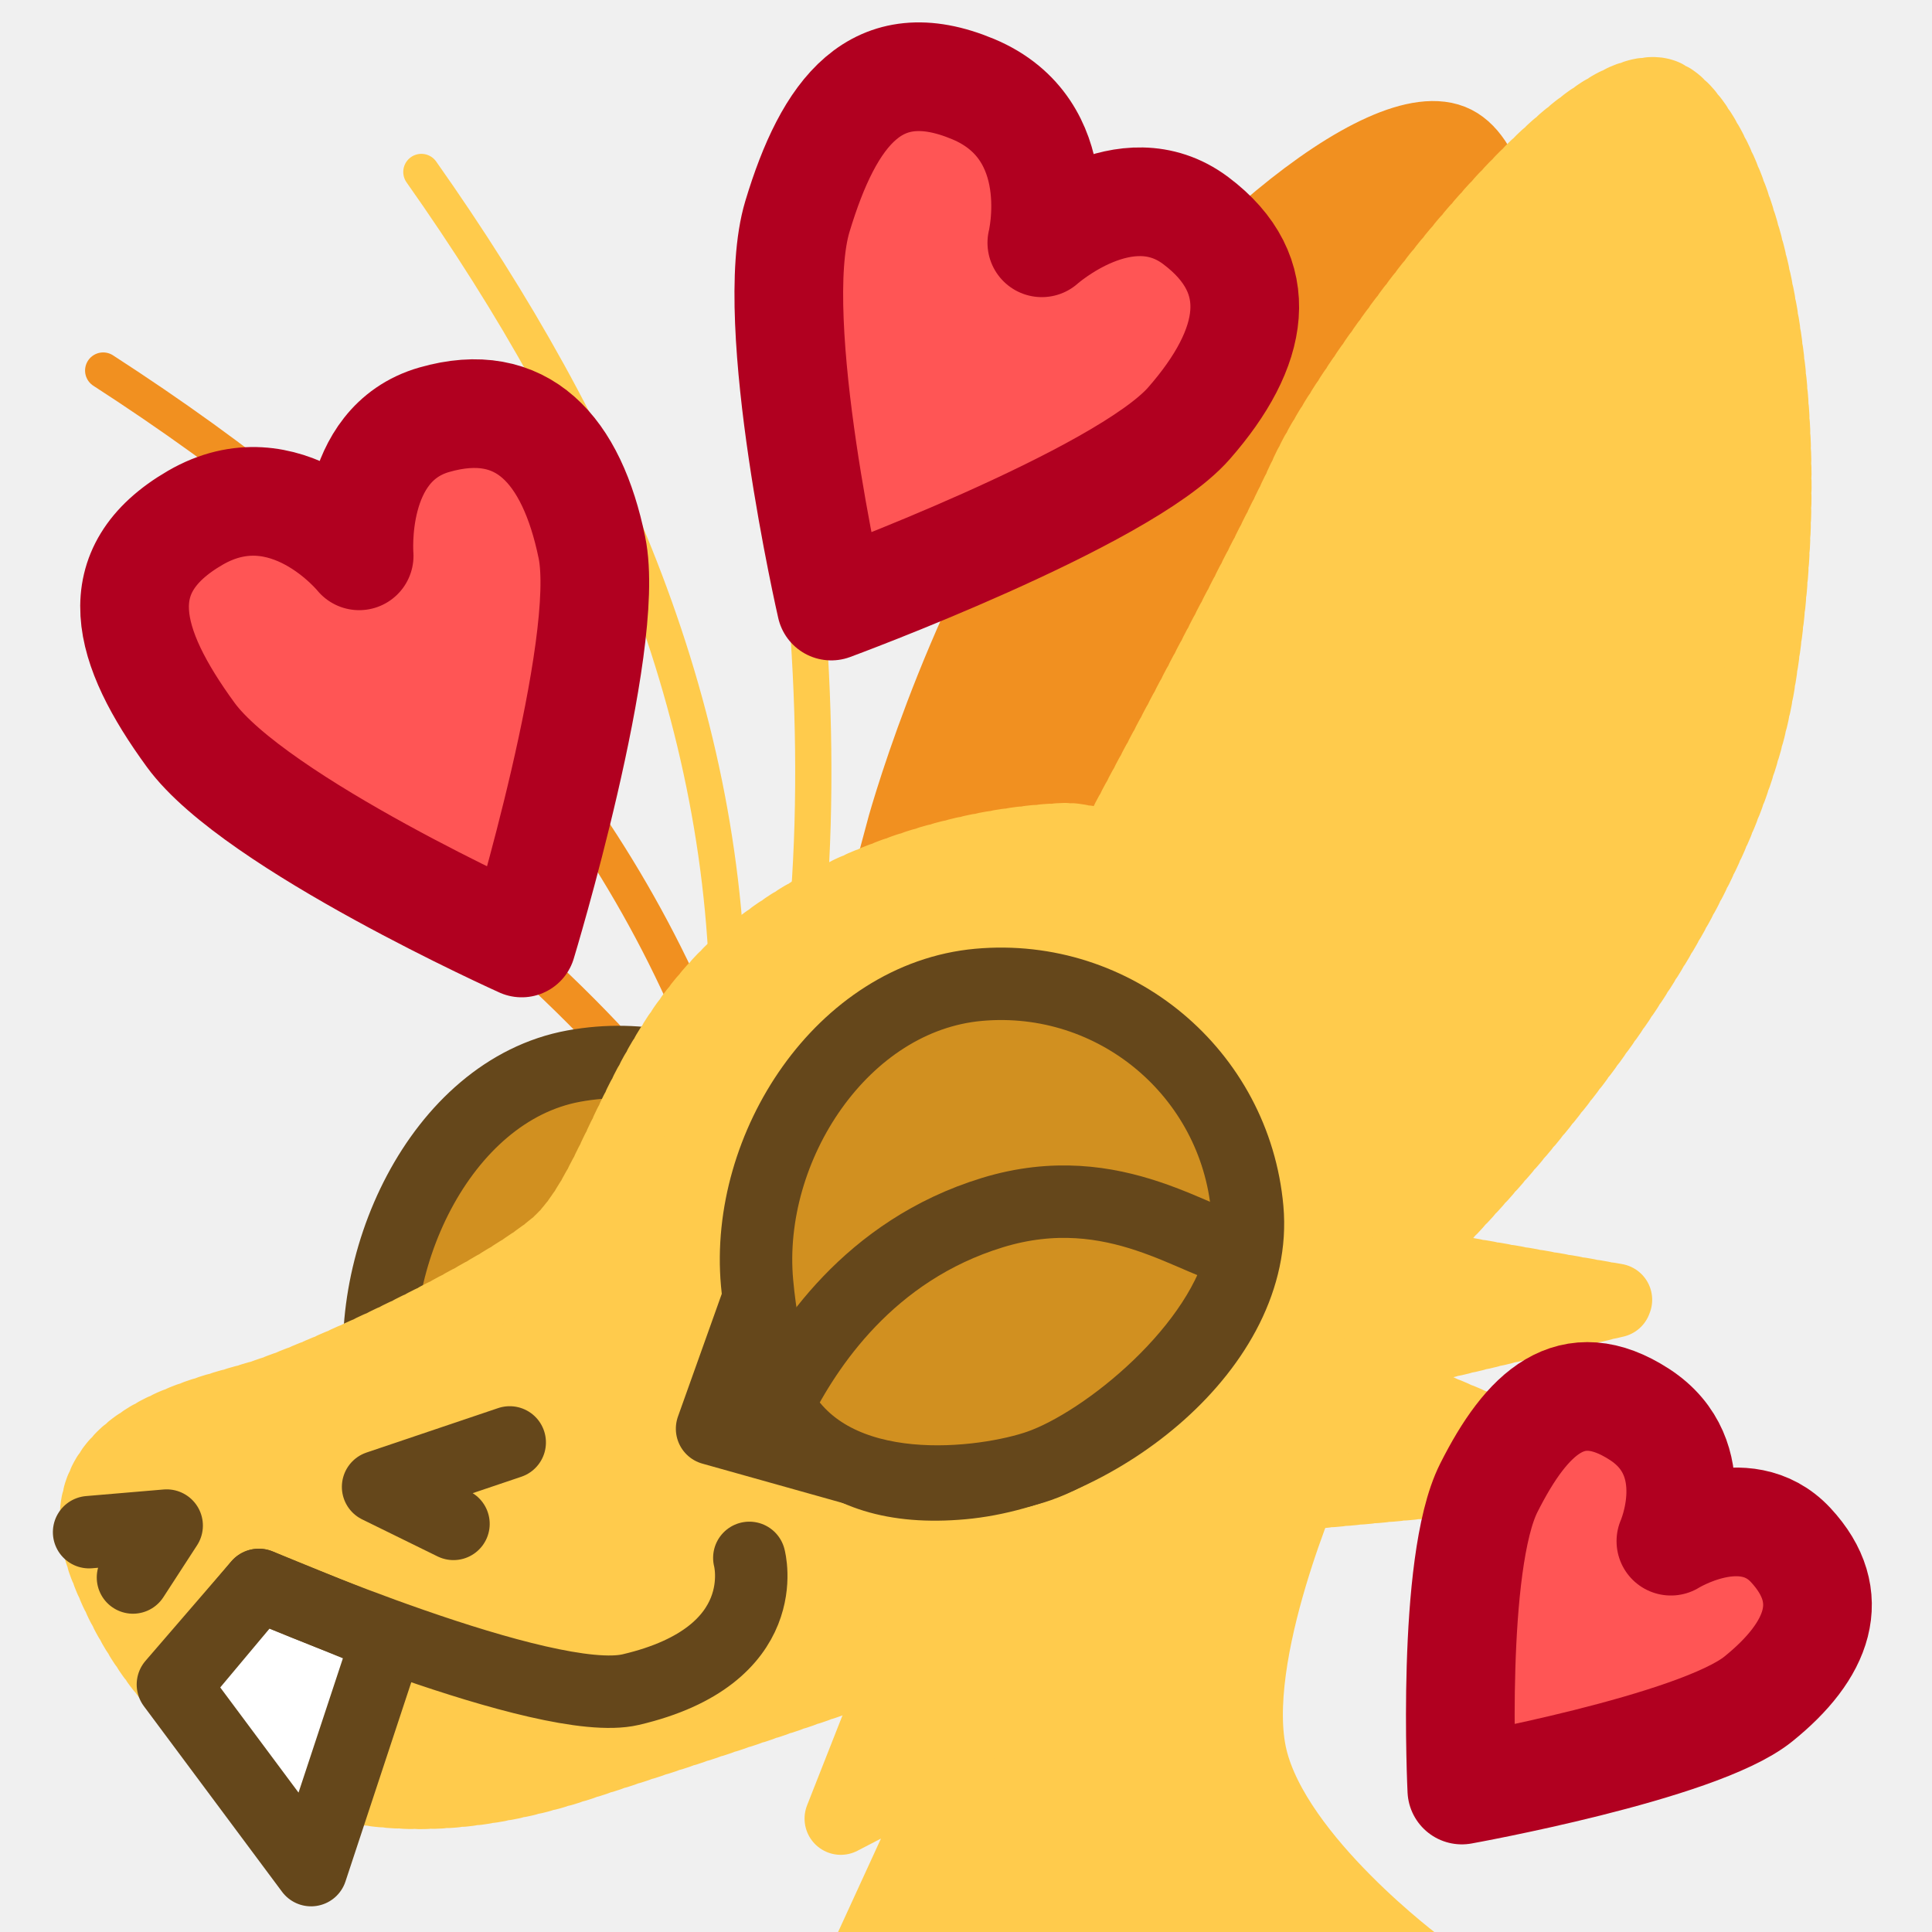
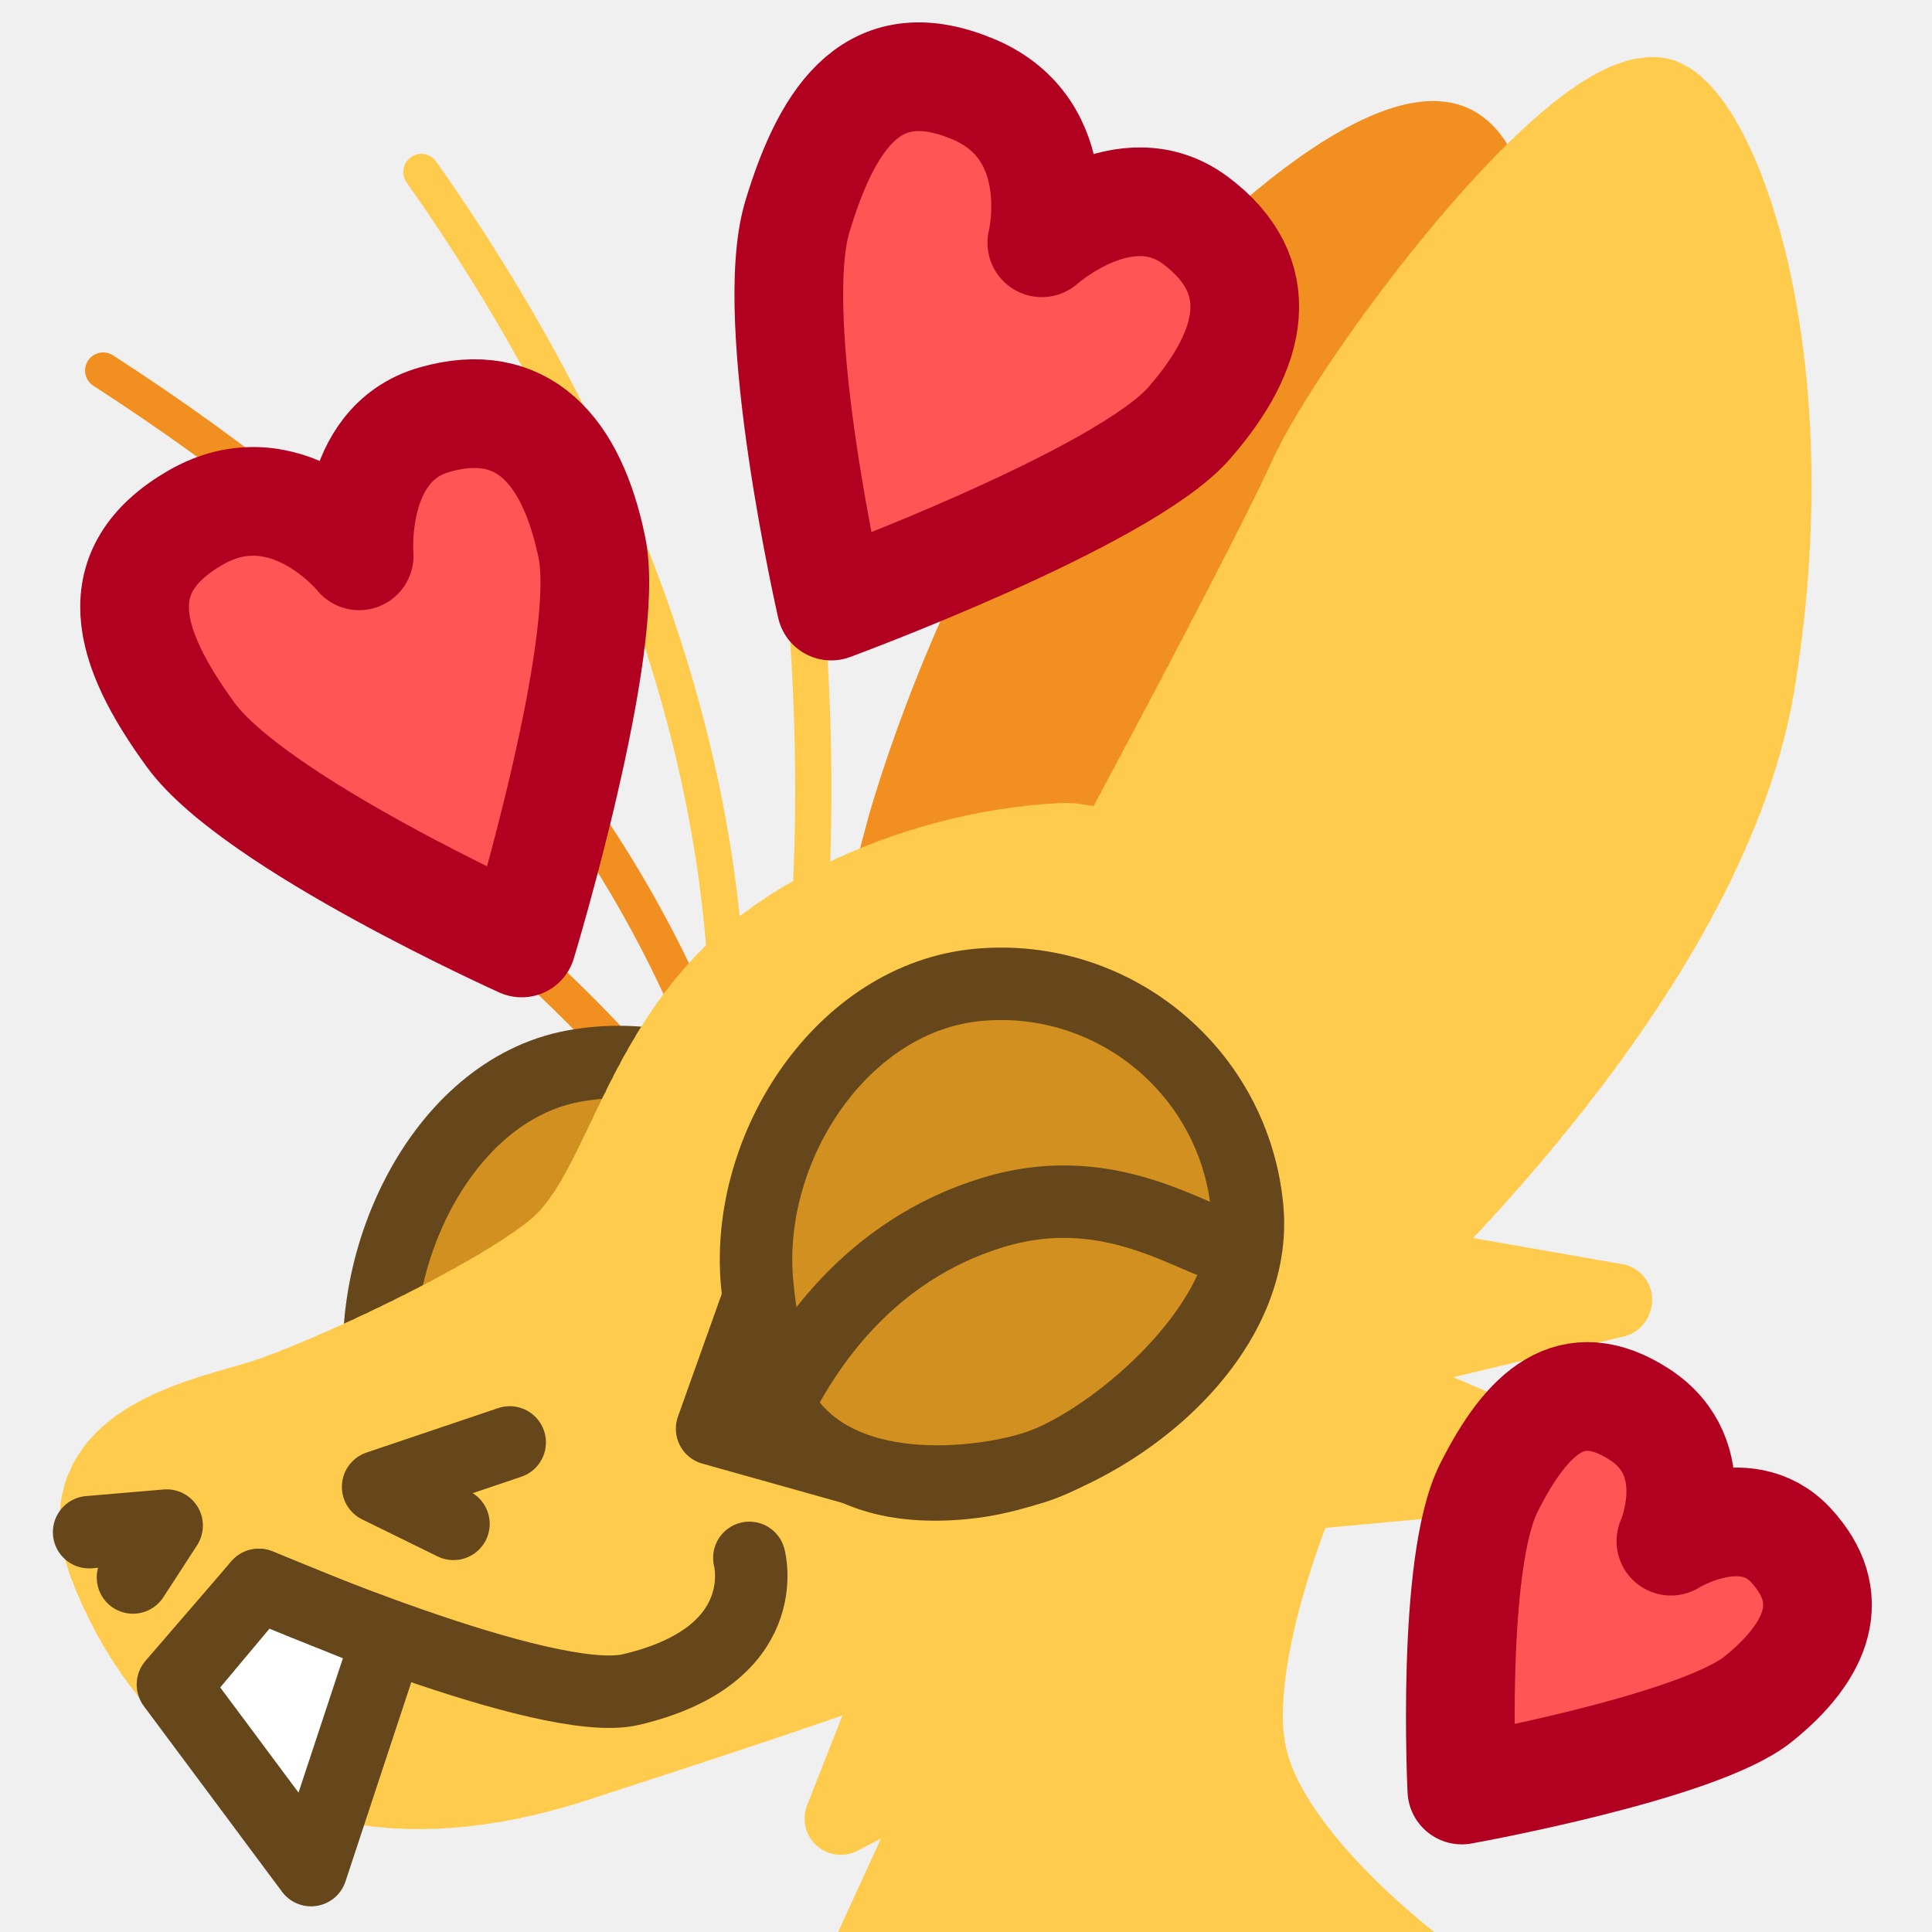
<svg xmlns="http://www.w3.org/2000/svg" version="1.1" id="svg824" width="1706.667" height="1706.667" viewBox="0 0 1706.667 1706.667">
  <defs id="defs828" />
  <g id="layer1" style="display:inline">
    <path style="display:none;fill:#123456;stroke:#123456;stroke-width:64;stroke-linecap:round;stroke-linejoin:round;-inkscape-stroke:none;paint-order:fill markers stroke;stop-color:#000000" d="m 1298.031,865.098 c 70.798,131.454 185.382,239.025 198.706,401.828 -29.438,-19.135 -55.932,-14.719 -79.483,13.247 91.022,54.7 58.514,175.917 81.69,267.15 l -99.353,6.624 c 66.759,58.919 81.773,128.186 90.522,198.706 l -494.507,2.208 c -24.38,-41.481 23.115,-208.563 66.236,-227.044 0,0 3.379,-20.015 -75.353,-9.455 C 1015.23,1271.09 1172.184,1096.186 1298.031,865.098 Z" id="path3091" />
    <path style="opacity:1;fill:#ffcb4c;fill-opacity:1;stroke:#ffcb4c;stroke-width:64;stroke-linecap:round;stroke-linejoin:round;stroke-miterlimit:4;stroke-dasharray:none;stroke-dashoffset:0;stroke-opacity:1;paint-order:fill markers stroke;stop-color:#000000" d="m 848.093,1338.888 -105.376,267.609 103.413,-53.623 -94.756,206.489 503.097,-21.95 c 0,0 -127.607,-94.233 -149.202,-184.539 -21.595,-90.306 51.043,-253.25 51.043,-253.25 z" id="path3340" />
    <g id="g12988" transform="rotate(-10.37842,920.3356,1305.816)">
      <path style="display:inline;fill:none;fill-opacity:1;stroke:#f19020;stroke-width:32;stroke-linecap:round;stroke-linejoin:round;stroke-miterlimit:4;stroke-dasharray:none;stroke-dashoffset:0;stroke-opacity:1;paint-order:fill markers stroke;stop-color:#000000" d="m 255.059,466.901 c 134.673,107.655 269.193,250.973 356.663,385.853" id="path6280-0-6" />
      <path style="display:inline;fill:none;fill-opacity:1;stroke:#f19020;stroke-width:32;stroke-linecap:round;stroke-linejoin:round;stroke-miterlimit:4;stroke-dasharray:none;stroke-dashoffset:0;stroke-opacity:1;paint-order:fill markers stroke;stop-color:#000000" d="M 280.984,193.953 C 488.46,389.265 643.563,609.381 697.099,877.602" id="path6280-3" />
      <g id="g12997" transform="translate(5.171977,43.07069)" style="fill:#d19020;fill-opacity:1">
        <path id="path1915-9" style="display:inline;fill:#d19020;fill-opacity:1;stroke:#65471b;stroke-width:64;stroke-linecap:round;stroke-linejoin:round;paint-order:fill markers stroke;stop-color:#000000" d="m 792.618,1048.728 c 10e-6,120.717 -155.86,218.577 -276.577,218.577 -120.717,0 -160.577,-55.86 -160.577,-176.577 0,-120.717 97.86,-260.577 218.577,-260.577 120.717,0 218.577,97.86 218.577,218.577 z" />
      </g>
      <path style="opacity:1;fill:#f19020;fill-opacity:1;stroke:#f19020;stroke-width:64;stroke-linecap:round;stroke-miterlimit:4;stroke-dasharray:none;stroke-dashoffset:0;stroke-opacity:1;paint-order:fill markers stroke;stop-color:#000000" d="m 900.797,723.563 c 0,0 75.557,-160.326 199.77,-294.349 136.646,-147.439 336.792,-260.261 391.39,-218.751 54.598,41.51 9.243,262.283 -60.211,386.167 -69.455,123.884 -295.554,334.022 -295.554,334.022 z" id="path1640" />
      <path id="path1148" style="display:inline;opacity:1;fill:#ffcb4c;stroke:#ffcb4c;stroke-width:64;stroke-linecap:round;stroke-linejoin:round;stroke-miterlimit:4;stroke-dasharray:6.4, 6.4;stroke-dashoffset:0;stroke-opacity:1;paint-order:fill markers stroke;stop-color:#000000" d="m 1299.055,1153.559 c 0,0 -0.108,-10.821 -0.951,-28.418 -0.422,-8.799 -1.026,-19.291 -1.895,-30.973 -0.869,-11.681 -2,-24.552 -3.473,-38.105 -1.473,-13.553 -3.289,-27.788 -5.523,-42.201 -2.235,-14.413 -4.889,-29.005 -8.043,-43.268 -1.577,-7.131 -3.279,-14.182 -5.115,-21.086 -1.836,-6.904 -3.807,-13.662 -5.922,-20.213 -2.115,-6.551 -4.373,-12.892 -6.787,-18.963 -2.414,-6.071 -4.983,-11.87 -7.715,-17.334 -2.732,-5.464 -5.935,-10.786 -9.539,-15.961 -3.604,-5.175 -7.611,-10.205 -11.949,-15.084 -4.338,-4.879 -9.007,-9.609 -13.94,-14.186 -4.932,-4.576 -10.126,-8.999 -15.514,-13.266 -5.387,-4.266 -10.967,-8.375 -16.67,-12.324 -5.703,-3.949 -11.53,-7.738 -17.41,-11.363 -11.761,-7.251 -23.737,-13.847 -35.371,-19.76 -11.634,-5.913 -22.926,-11.142 -33.32,-15.66 -10.395,-4.519 -19.891,-8.326 -27.934,-11.395 -16.085,-6.137 -26.354,-9.318 -26.354,-9.318 -106.831,-15.988 -232.175,6.969 -312.625,60.014 -101.267,66.77 -136.887,176.629 -198.707,211.955 -61.82,35.325 -225.2,77.273 -280.396,83.897 -55.196,6.623 -183.25,6.625 -161.172,123.641 22.078,117.016 112.599,282.605 377.541,247.279 264.942,-35.326 313.515,-44.157 536.508,-88.314 22.897,-4.534 53.848,-18.32 86.828,-36.947 l 291.93,26.041 -170.985,-112.724 c 5.358,-4.84 10.6,-9.718 15.633,-14.637 l 220.135,-11.742 -162.94,-60.301 c 3.481,-6.554 6.481,-13.021 8.627,-19.307 1.052,-3.082 2.033,-6.627 3.047,-9.977 z" />
      <path style="display:none;fill:#123456;stroke:#123456;stroke-width:64;stroke-linecap:round;stroke-linejoin:round;-inkscape-stroke:none;paint-order:fill markers stroke;stop-color:#000000" d="M 880.931,744.045 C 763.916,771.643 622.613,916.257 622.613,916.257 620.953,833.211 611.28,749.437 735.213,677.809 c -124.695,-7.457 -249.288,-15.117 -408.452,46.365 0,0 303.226,-263.622 490.142,-280.397 172.212,-15.455 264.942,37.533 264.942,37.533 -0.192,-45.683 -31.458,-88.259 -90.522,-128.055 0,0 295.852,97.145 333.385,194.291 37.533,97.145 28.702,167.796 28.702,167.796 l -243.752,34.923 c 0,0 -111.711,-33.819 -228.727,-6.221 z" id="path1637" />
      <path id="path13483" style="display:inline;opacity:1;fill:#ffcb4c;stroke:#ffcb4c;stroke-width:64;stroke-linecap:round;stroke-linejoin:round;stroke-miterlimit:4;stroke-dasharray:6.4, 6.4;stroke-dashoffset:0;stroke-opacity:1;paint-order:fill markers stroke;stop-color:#000000" d="m 1675.517,200.587 c -75.861,-23.72 -313.876,200.33 -365.669,274.294 -46.114,65.853 -174.842,227.689 -211.375,273.535 -172.439,328.96 28.344,378.943 122.841,456.329 127.523,-83.271 373.6,-265.616 448.718,-476.137 102.844,-288.229 54.679,-512.64 5.485,-528.021 z" />
      <g id="g13003">
        <path style="opacity:1;fill:none;fill-opacity:1;stroke:#65471b;stroke-width:64;stroke-linecap:round;stroke-linejoin:round;stroke-miterlimit:4;stroke-dasharray:none;stroke-dashoffset:0;stroke-opacity:1;paint-order:fill markers stroke;stop-color:#000000" d="m 83.898,1201.07 68.443,6.623 -37.533,39.741" id="path2163" />
        <path style="opacity:1;fill:none;fill-opacity:1;stroke:#65471b;stroke-width:64;stroke-linecap:round;stroke-linejoin:round;stroke-miterlimit:4;stroke-dasharray:none;stroke-dashoffset:0;stroke-opacity:1;paint-order:fill markers stroke;stop-color:#000000" d="m 401.828,1251.85 -59.612,-44.157 121.432,-17.663" id="path2198" />
        <path style="opacity:1;fill:#ffffff;fill-opacity:1;stroke:#65471b;stroke-width:64;stroke-linecap:round;stroke-linejoin:round;stroke-miterlimit:4;stroke-dasharray:none;stroke-dashoffset:0;stroke-opacity:1;paint-order:fill markers stroke;stop-color:#000000" d="m 222.993,1530.039 -90.522,-183.251 90.522,-72.859 103.769,66.235 z" id="path2202" />
      </g>
-       <path style="opacity:1;fill:none;fill-opacity:1;stroke:#ffcb4c;stroke-width:32;stroke-linecap:round;stroke-linejoin:round;stroke-miterlimit:4;stroke-dasharray:none;stroke-dashoffset:0;stroke-opacity:1;paint-order:fill markers stroke;stop-color:#000000" d="M 589.065,72.037 C 708.663,330.666 770.415,592.764 719.985,861.585" id="path6280" />
-       <path style="display:inline;fill:none;fill-opacity:1;stroke:#ffcb4c;stroke-width:32;stroke-linecap:round;stroke-linejoin:round;stroke-miterlimit:4;stroke-dasharray:none;stroke-dashoffset:0;stroke-opacity:1;paint-order:fill markers stroke;stop-color:#000000" d="m 863.558,301.934 c 2.888,172.39 -21.802,367.392 -69.98,520.763" id="path6280-0" />
+       <path style="opacity:1;fill:none;fill-opacity:1;stroke:#ffcb4c;stroke-width:32;stroke-linecap:round;stroke-linejoin:round;stroke-miterlimit:4;stroke-dasharray:none;stroke-dashoffset:0;stroke-opacity:1;paint-order:fill markers stroke;stop-color:#000000" d="M 589.065,72.037 C 708.663,330.666 766.812,612.436 716.382,881.258" id="path6280" />
+       <path style="display:inline;fill:none;fill-opacity:1;stroke:#ffcb4c;stroke-width:32;stroke-linecap:round;stroke-linejoin:round;stroke-miterlimit:4;stroke-dasharray:none;stroke-dashoffset:0;stroke-opacity:1;paint-order:fill markers stroke;stop-color:#000000" d="m 863.558,301.934 c 2.888,172.39 -25.765,389.032 -73.943,542.403" id="path6280-0" />
      <g id="g12993-1" style="display:inline" transform="rotate(1.919973,1150.289,1075.222)">
        <g id="g12993" transform="rotate(3.307201,632.7093,958.2555)" style="display:inline;fill:#d19020;fill-opacity:1">
          <path style="opacity:1;fill:#d19020;fill-opacity:1;stroke:#65471b;stroke-width:64;stroke-linecap:round;stroke-linejoin:round;stroke-miterlimit:4;stroke-dasharray:none;stroke-dashoffset:0;stroke-opacity:1;paint-order:fill markers stroke;stop-color:#000000" d="m 661.976,1226.049 53.367,-115.501 86.531,168.711 z" id="path7852" />
          <path id="path1915" style="opacity:1;fill:#d19020;fill-opacity:1;stroke:#65471b;stroke-width:64;stroke-linecap:round;stroke-linejoin:round;paint-order:fill markers stroke;stop-color:#000000" d="m 1150.289,1075.222 c 0,120.717 -151.86,218.577 -272.577,218.577 -120.717,0 -164.577,-71.86 -164.577,-192.577 -2e-5,-120.717 97.86,-244.577 218.577,-244.577 120.717,-2e-5 218.577,97.86 218.577,218.577 z" />
          <path id="path1749" style="display:inline;fill:#d19020;fill-opacity:1;stroke:#65471b;stroke-width:64;stroke-linecap:round;stroke-linejoin:round;-inkscape-stroke:none;paint-order:fill markers stroke;stop-color:#000000" d="m 925.783,1058.14 c -111.901,23.517 -174.601,104.195 -204.103,151.674 39.968,93.965 177.1,86.881 225.006,74.903 60.343,-15.087 171.346,-89.012 196.729,-172.482 -38.486,-7.457 -105.731,-77.613 -217.633,-54.096 z" />
        </g>
      </g>
    </g>
    <path style="display:inline;fill:none;fill-opacity:1;stroke:#65471b;stroke-width:64;stroke-linecap:round;stroke-linejoin:round;stroke-miterlimit:4;stroke-dasharray:none;stroke-dashoffset:0;stroke-opacity:1;paint-order:fill markers stroke;stop-color:#000000" d="m 154.049,1489.161 74.608,-89.085 c 0,0 254.227,109.808 328.457,92.476 128.425,-29.987 104.823,-116.366 104.823,-116.366" id="path2200" />
    <path style="fill:#ff5555;stroke:#b10020;stroke-width:96;stroke-linecap:round;stroke-linejoin:round;stroke-miterlimit:4;stroke-dasharray:none;stroke-opacity:1;paint-order:fill markers stroke;stop-color:#000000" d="m 460.869,832.99 c 0,0 -235.567,-105.818 -292.472,-183.902 -56.905,-78.083 -76.115,-145.058 4.022,-191.642 80.137,-46.584 144.854,33.557 144.854,33.557 0,0 -8.214,-98.757 66.274,-120.198 77.669,-22.357 121.447,26.198 139.299,112.761 17.853,86.563 -61.978,349.425 -61.978,349.425 z" id="path1288" />
    <path style="display:inline;fill:#ff5555;stroke:#b10020;stroke-width:96;stroke-linecap:round;stroke-linejoin:round;stroke-miterlimit:4;stroke-dasharray:none;stroke-opacity:1;paint-order:fill markers stroke;stop-color:#000000" d="m 1291.338,1581.25 c 0,0 -9.85,-200.133 23.861,-266.995 33.711,-66.862 73.001,-103.752 133.099,-64.784 60.098,38.968 27.711,111.955 27.711,111.955 0,0 64.983,-40.495 105.824,3.433 42.585,45.804 24.564,93.181 -28.662,136.04 -53.225,42.858 -261.833,80.352 -261.833,80.352 z" id="path1288-2" />
    <path style="display:inline;fill:#ff5555;stroke:#b10020;stroke-width:96;stroke-linecap:round;stroke-linejoin:round;stroke-miterlimit:4;stroke-dasharray:none;stroke-opacity:1;paint-order:fill markers stroke;stop-color:#000000" d="m 734.296,535.369 c 0,0 -57.797,-251.692 -29.881,-344.19 27.916,-92.498 69.724,-148.236 155.232,-112.454 85.508,35.782 60.666,135.751 60.666,135.751 0,0 73.786,-66.152 135.837,-19.7 64.702,48.436 52.408,112.646 -5.838,179.124 -58.246,66.478 -316.016,161.469 -316.016,161.469 z" id="path1288-5" />
  </g>
</svg>
